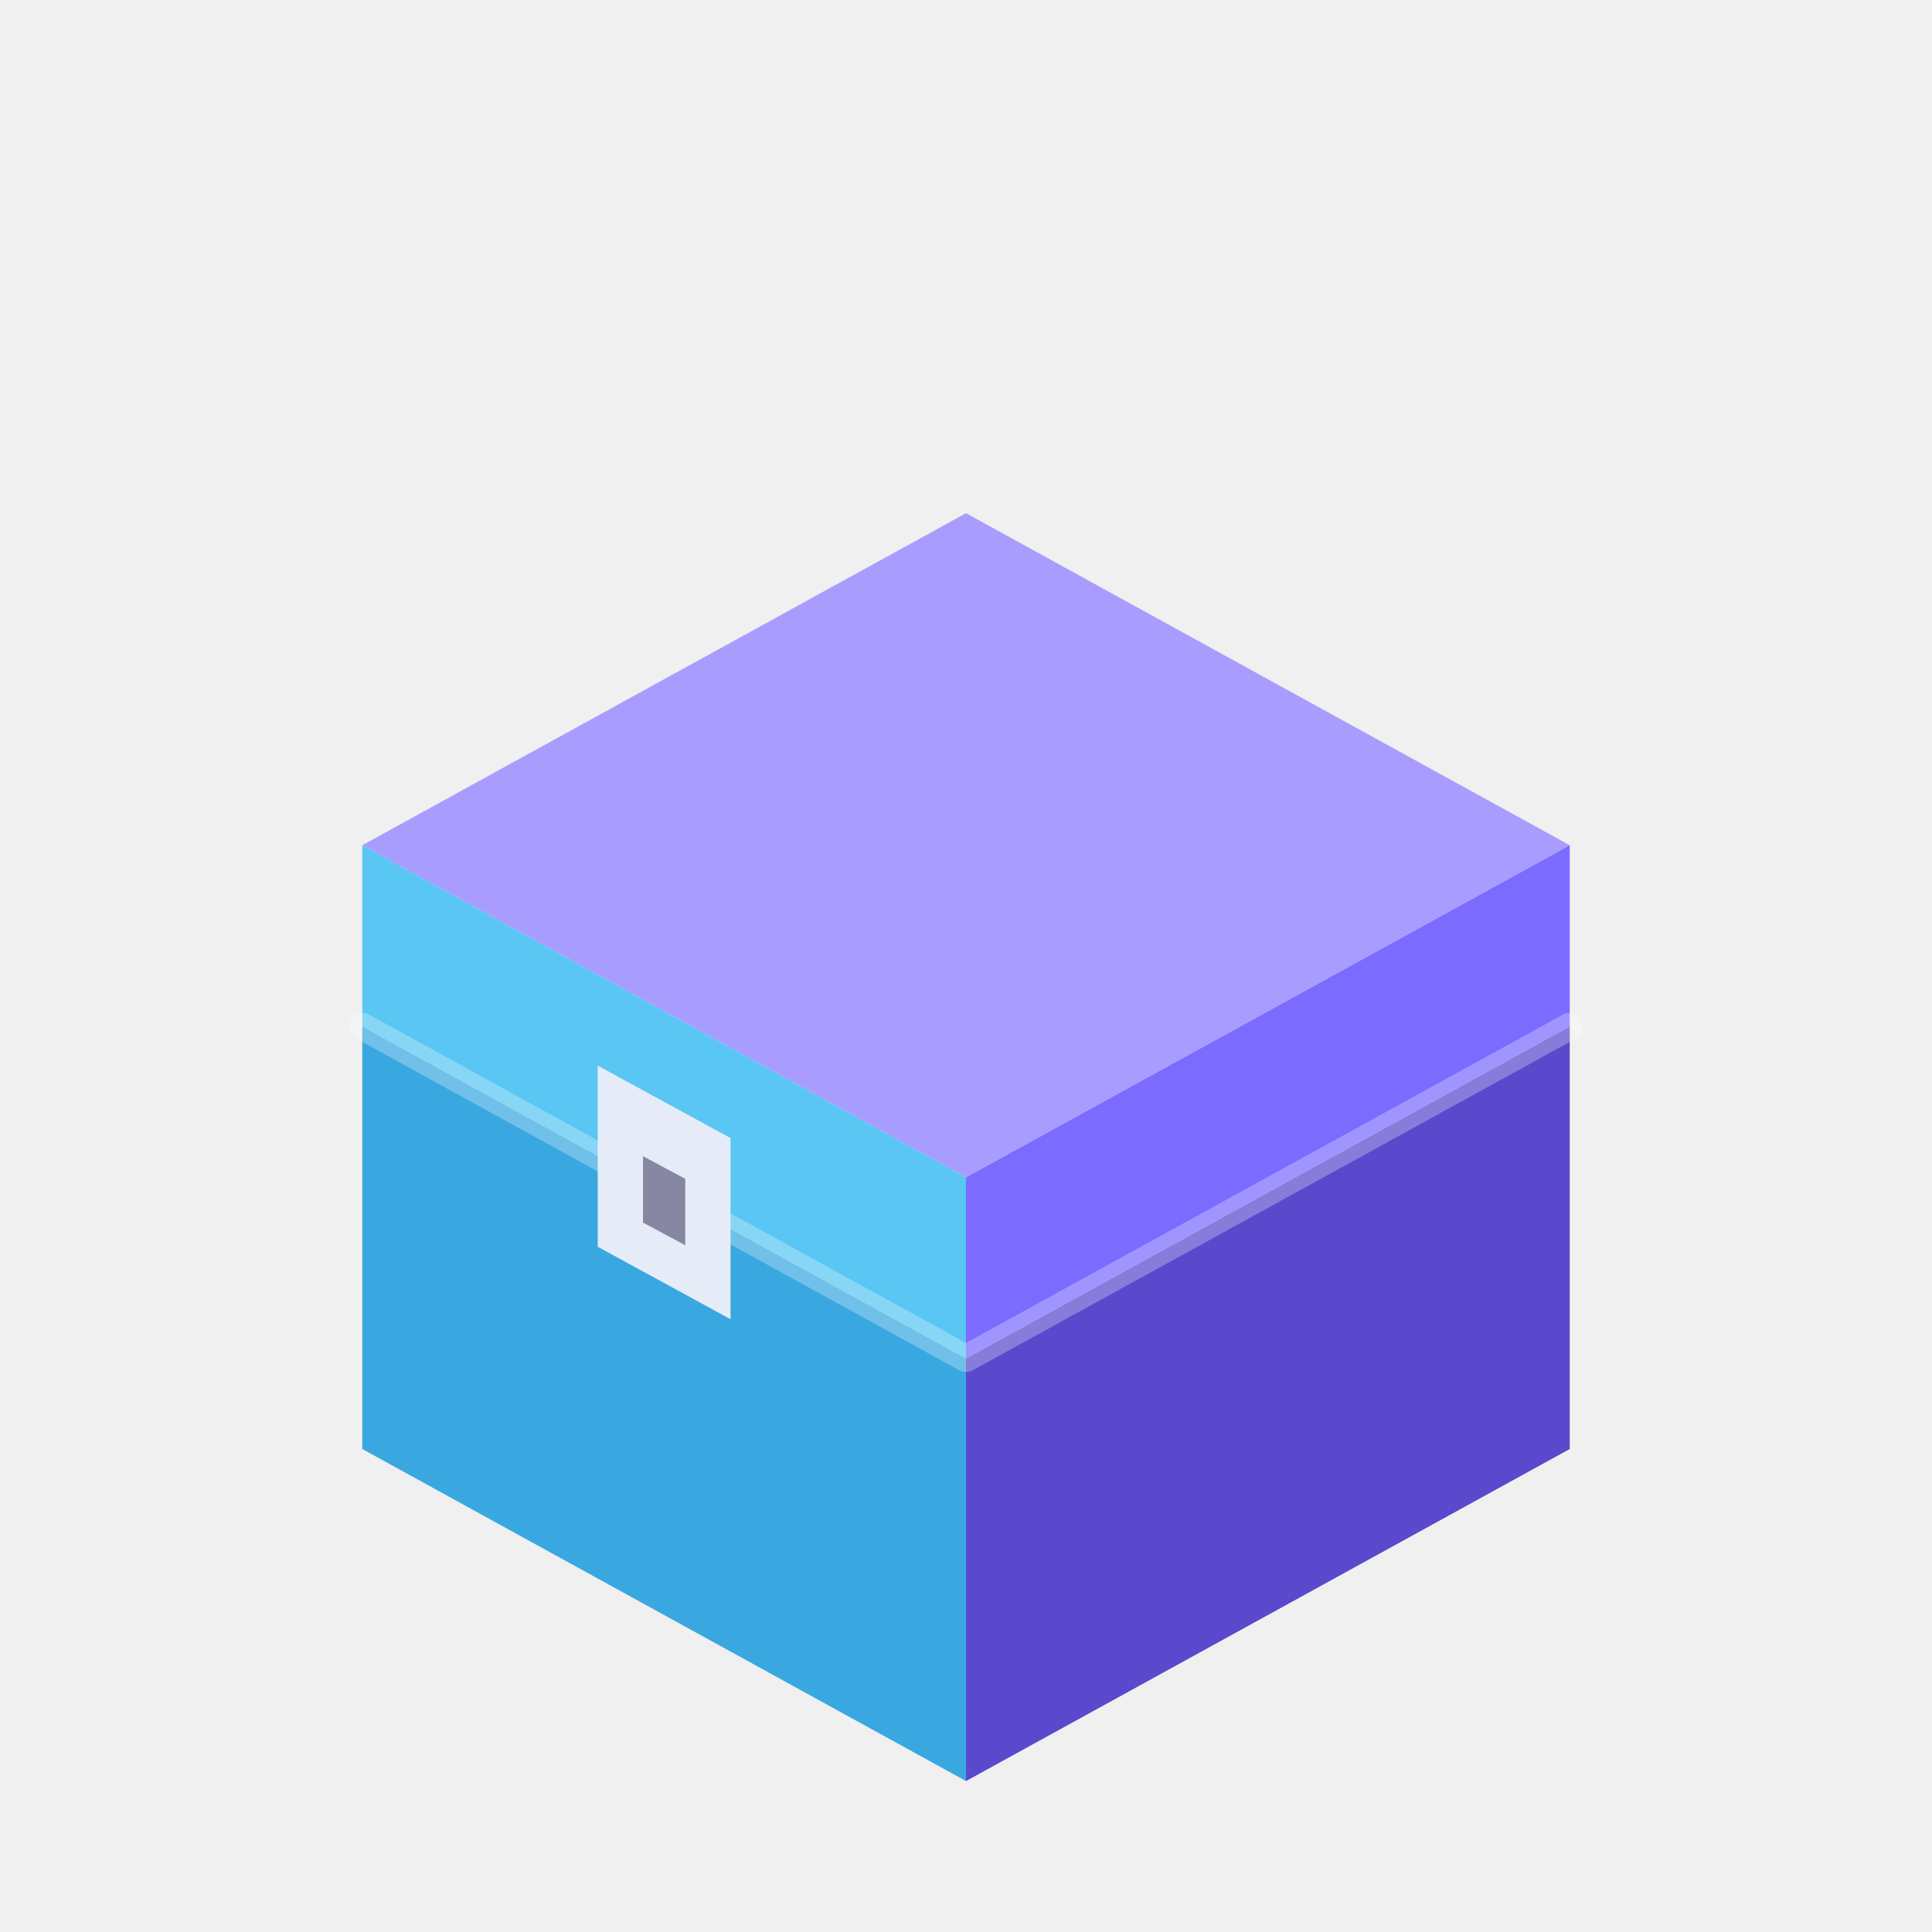
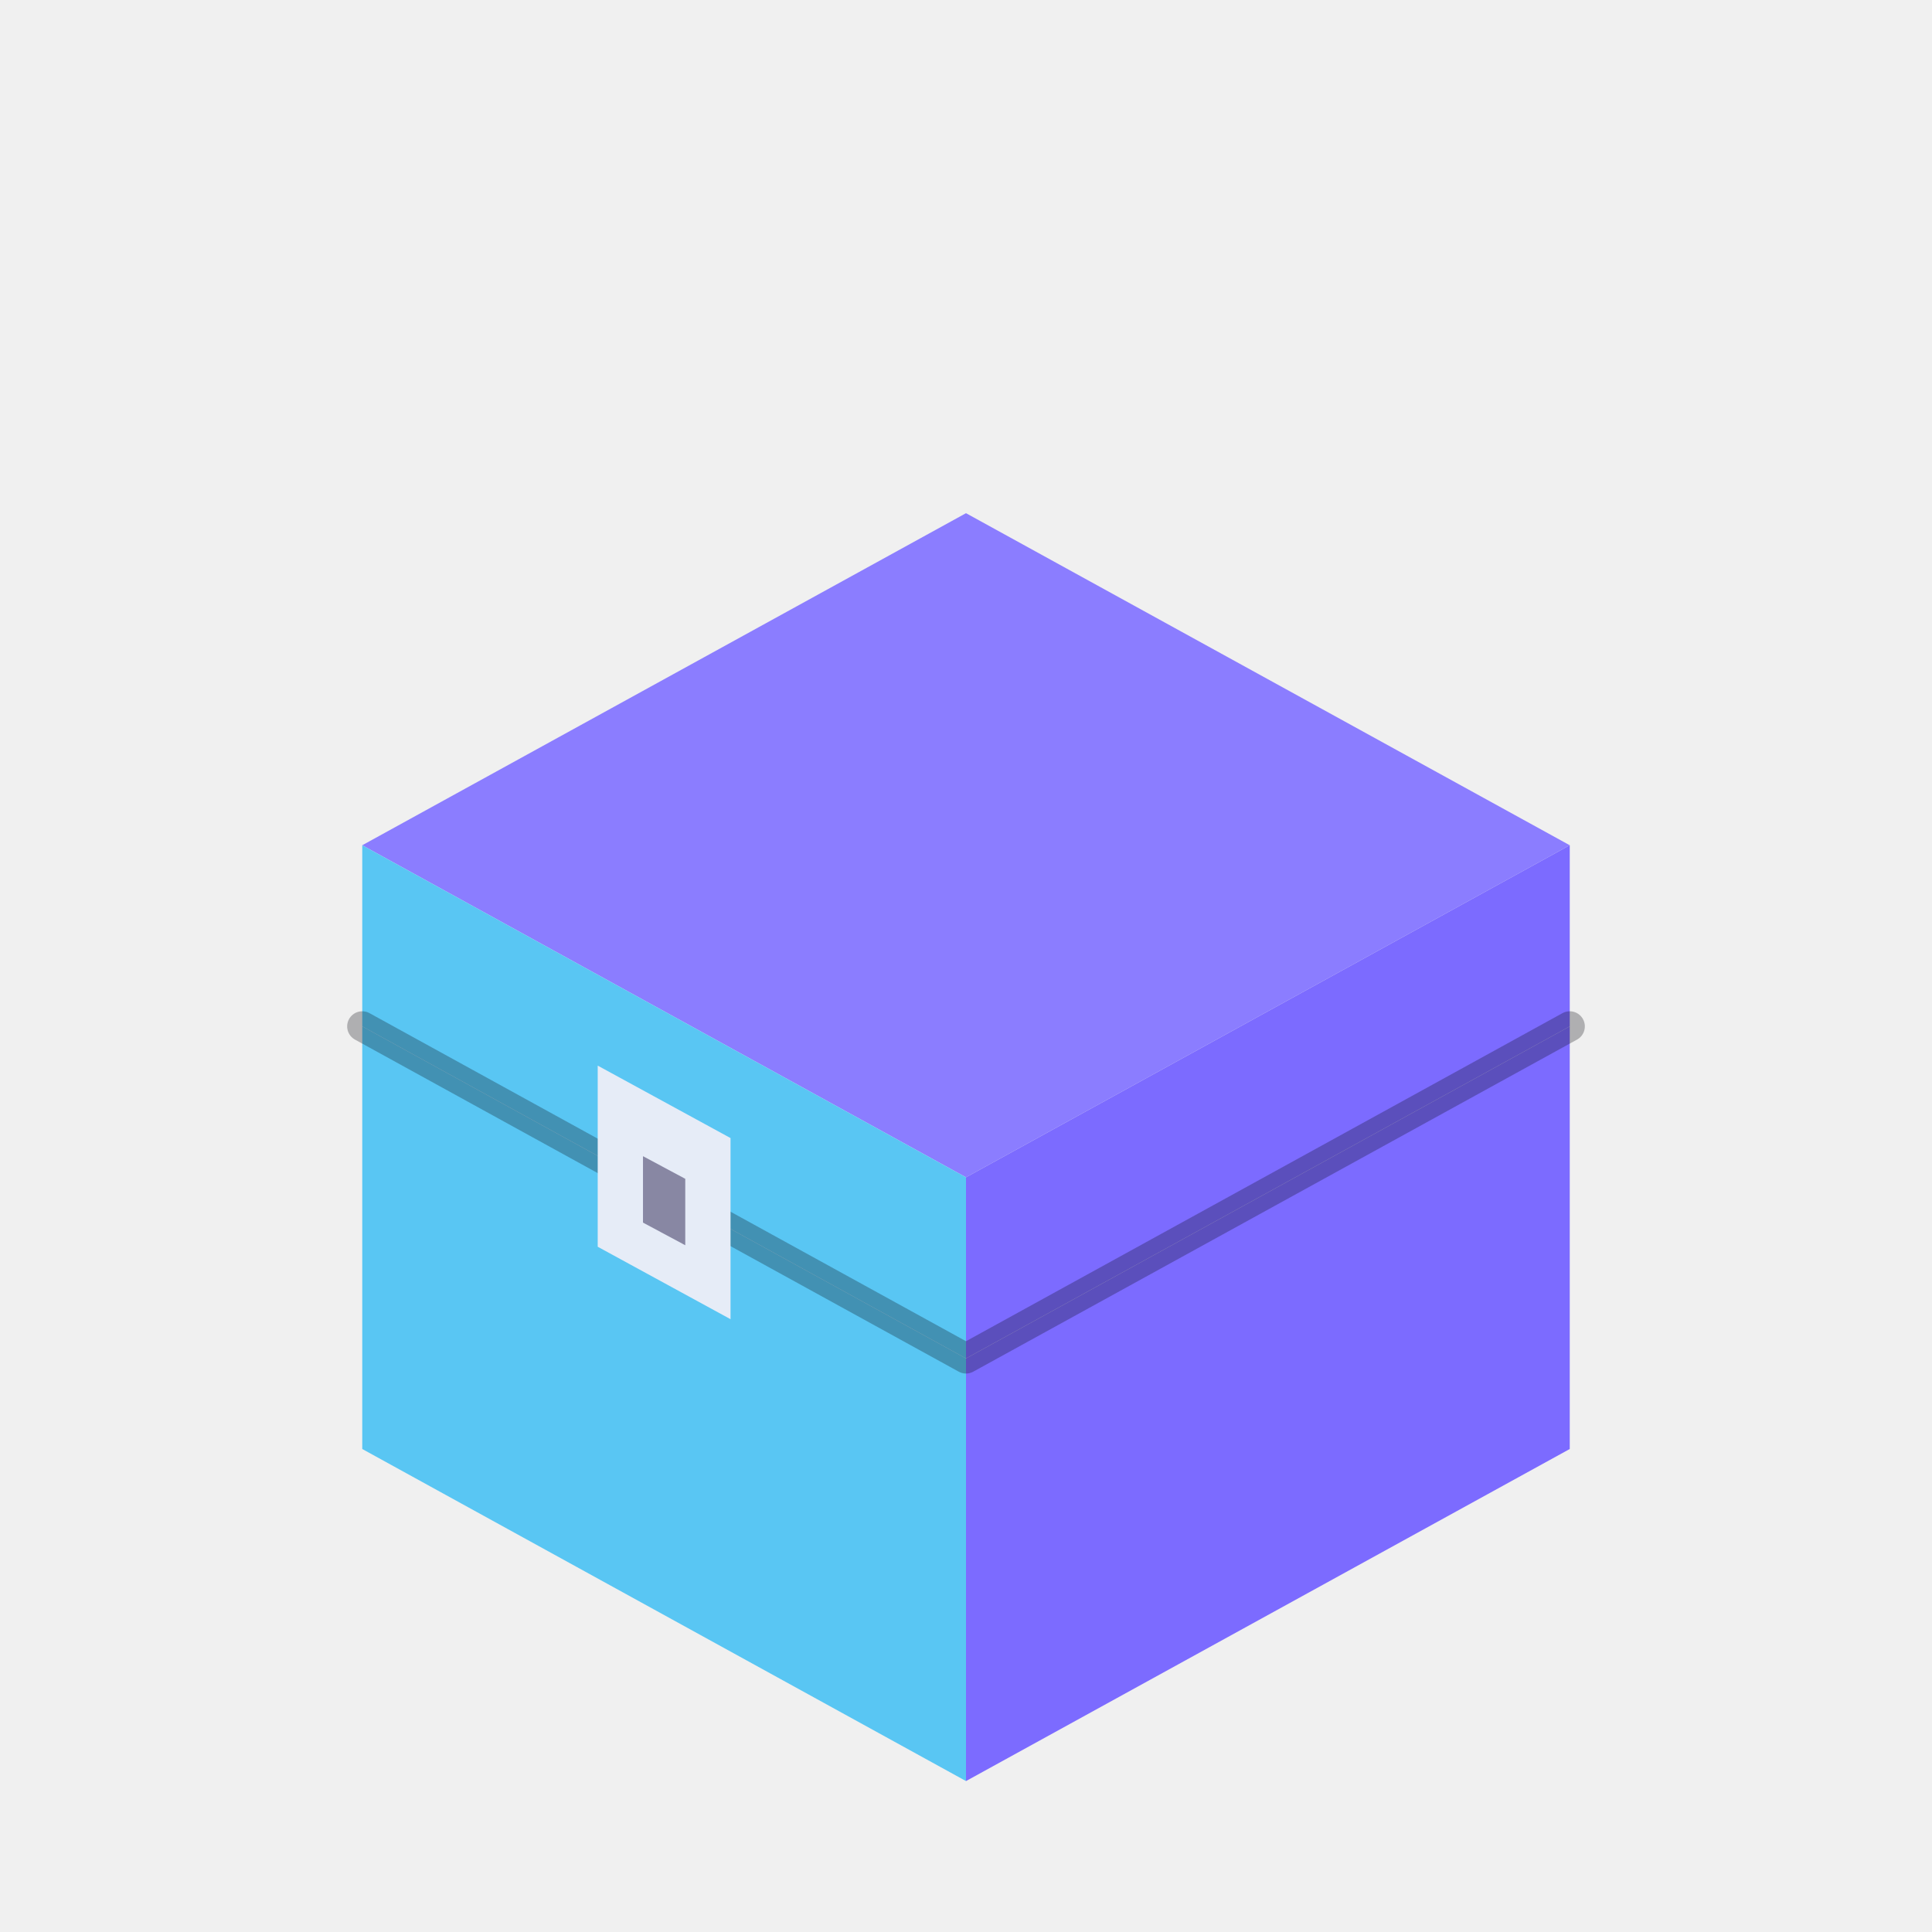
<svg xmlns="http://www.w3.org/2000/svg" viewBox="0 0 128 128" width="128" height="128" role="img" aria-label="Chest Solutions">
-   <path d="M64 34 104 56 64 78 24 56Z" fill="#a99cff" />
+   <path d="M64 34 104 56 64 78 24 56Z" fill="#8b7dff" />
  <path d="M24 56 64 78v12L24 68Z" fill="#59c6f3" />
  <path d="M64 78 104 56v12L64 90Z" fill="#7c6bff" />
-   <path d="M24 68 64 90v28L24 96Z" fill="#3aa8e0" />
-   <path d="M64 90 104 68v28l-40 22Z" fill="#5a49cc" />
-   <path d="M24 68 64 90 104 68" fill="none" stroke="#ffffff" stroke-opacity="0.28" stroke-width="1.8" stroke-linejoin="round" stroke-linecap="round" />
+   <path d="M24 68 64 90v28L24 96Z" fill="#59c6f3" />
+   <path d="M64 90 104 68v28l-40 22Z" fill="#7c6bff" />
+   <path d="M24 68 64 90 104 68" fill="none" stroke="#0a0a10" stroke-opacity="0.28" stroke-width="2" stroke-linejoin="round" stroke-linecap="round" />
  <path d="M39.6 70.6 48.4 75.4v12l-8.8-4.8Z" fill="#e6ecf7" />
  <path d="M42.6 76.6 45.4 78.1v4.4l-2.8-1.5Z" fill="#2a2350" fill-opacity="0.5" />
</svg>
